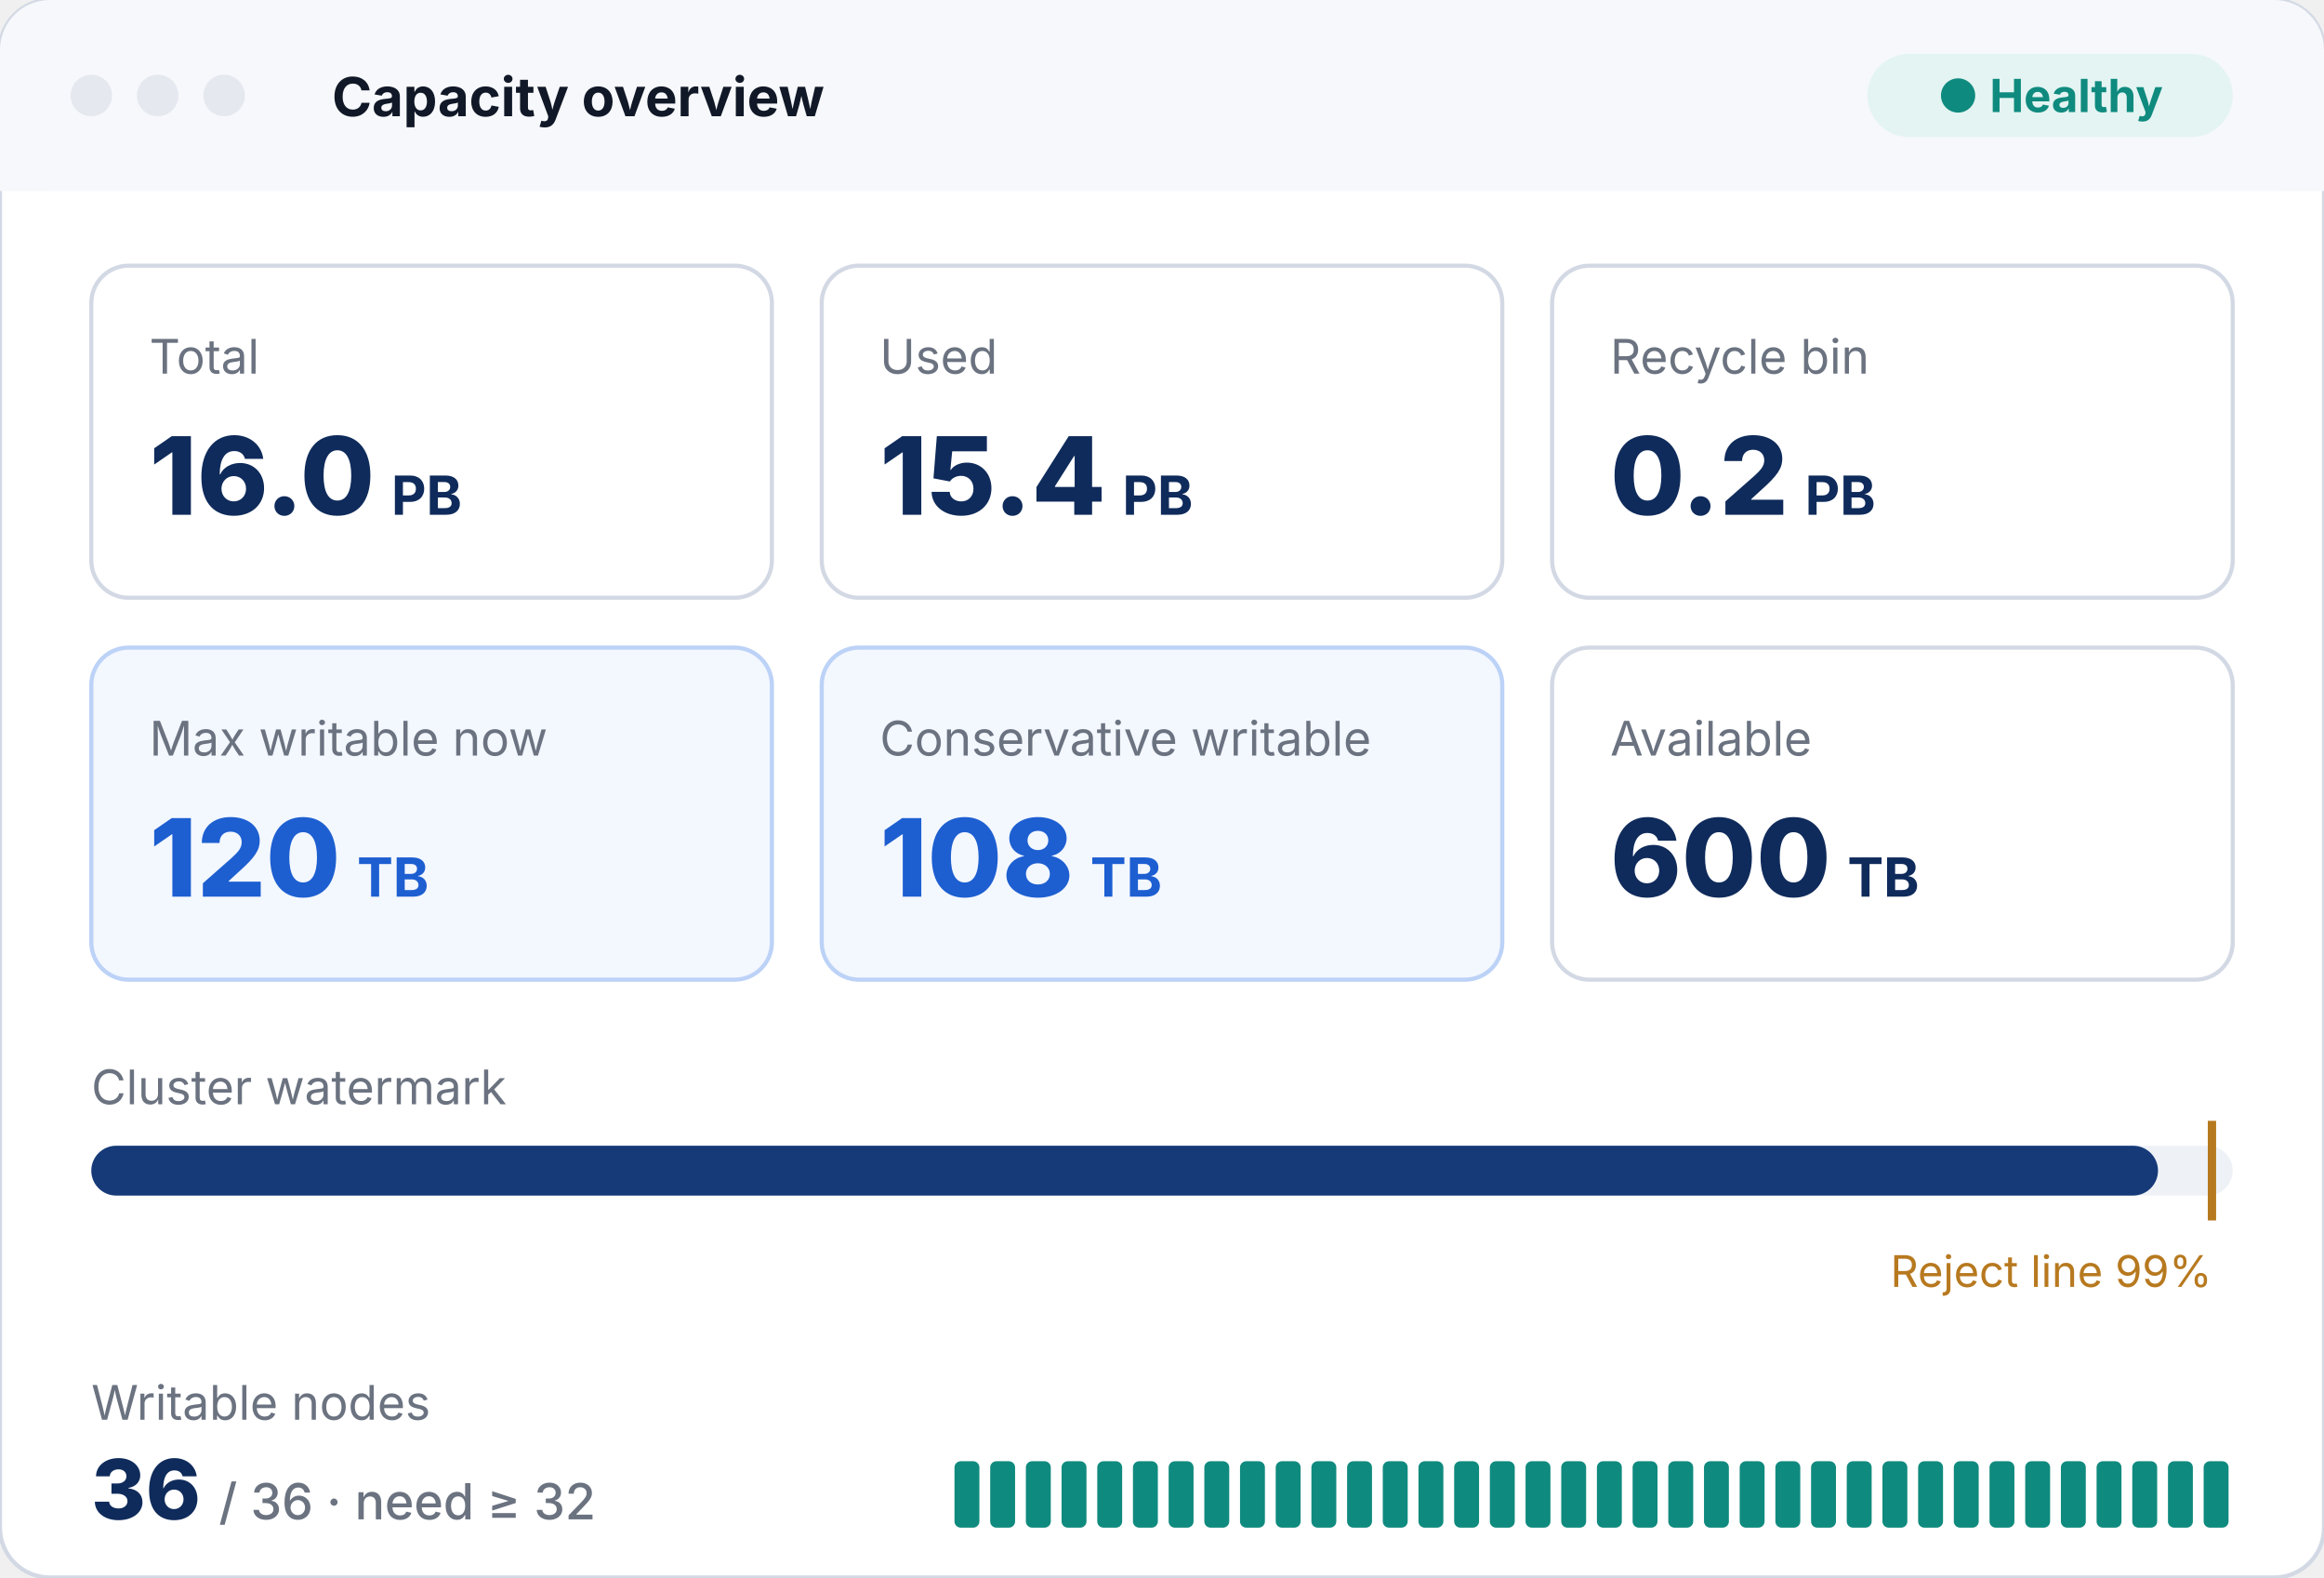
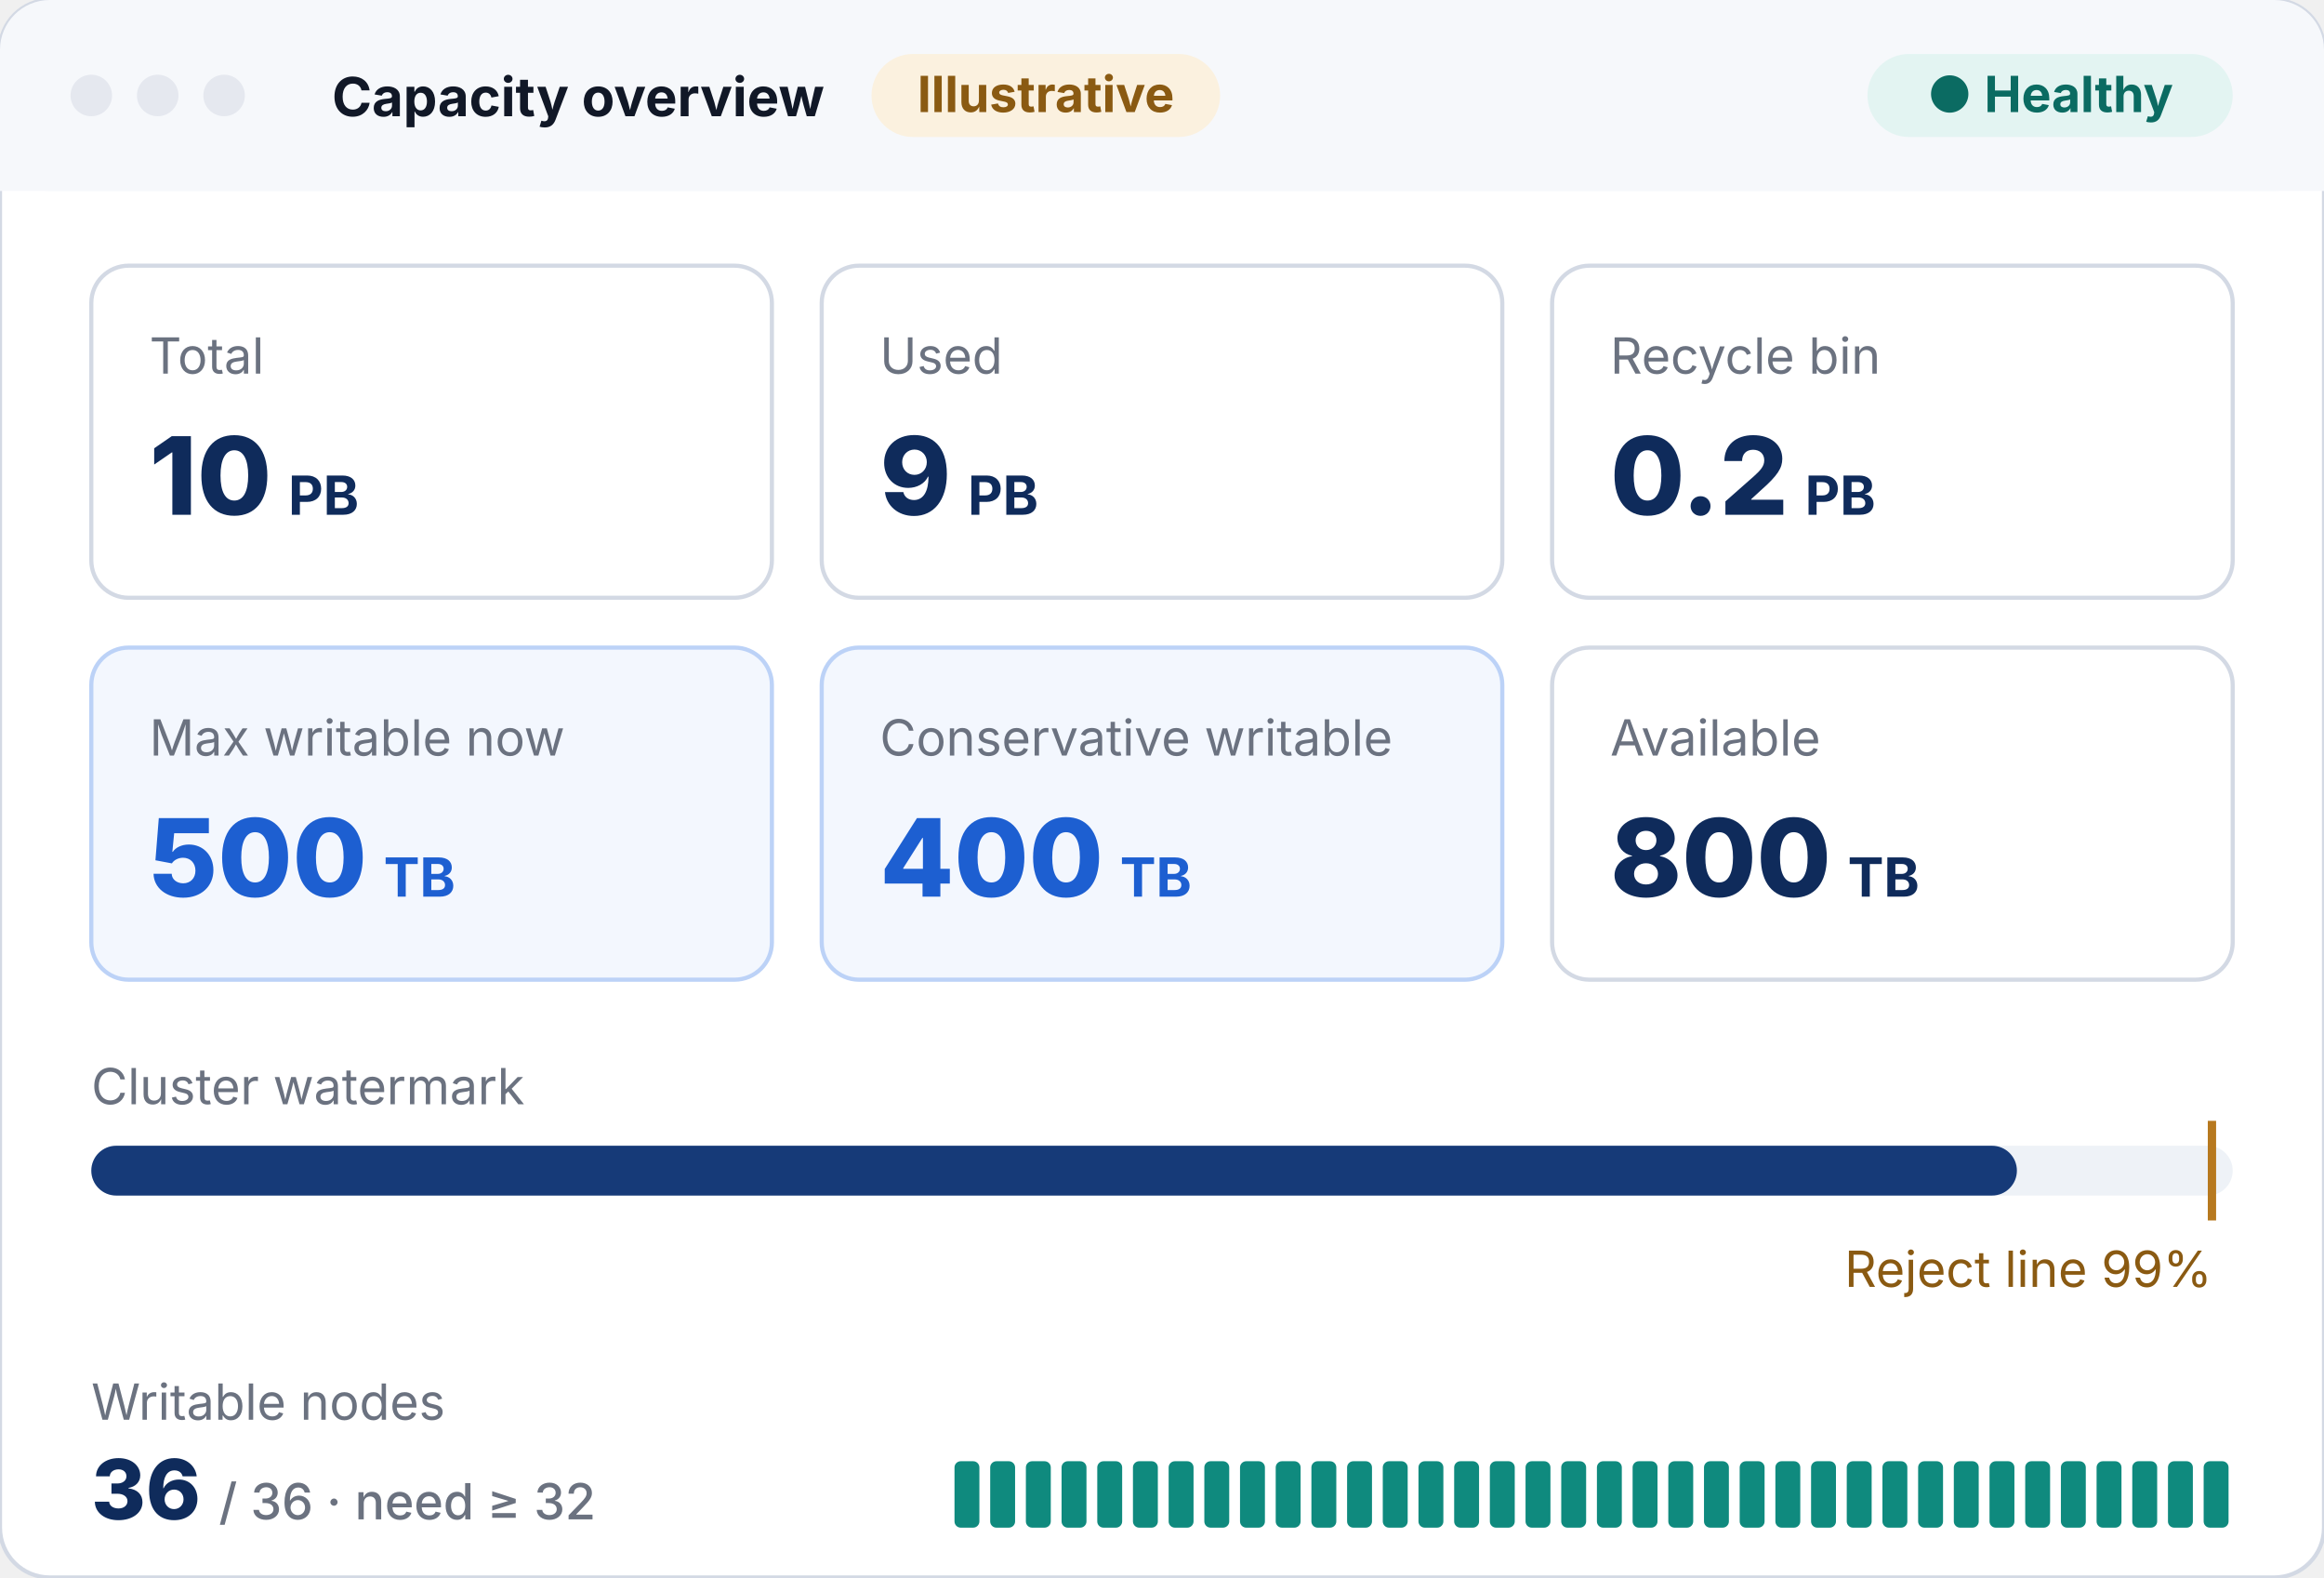
<svg xmlns="http://www.w3.org/2000/svg" viewBox="0 0 560 380" font-family="-apple-system, BlinkMacSystemFont, 'Segoe UI', 'PingFang SC', 'Microsoft YaHei', sans-serif">
  <defs>
    <marker id="ah" viewBox="0 0 10 10" refX="9" refY="5" markerWidth="7" markerHeight="7" orient="auto-start-reverse">
      <path d="M0 0 L10 5 L0 10 z" fill="#9fb1cf" />
    </marker>
  </defs>
  <rect x="0" y="0" width="560" height="380" rx="12" fill="#fff" stroke="#d3d9e4" />
  <rect x="0" y="0" width="560" height="46" rx="12" fill="#f6f8fb" />
  <rect x="0" y="34" width="560" height="12" fill="#f6f8fb" />
  <circle cx="22" cy="23" r="5" fill="#e5e8ef" />
  <circle cx="38" cy="23" r="5" fill="#e5e8ef" />
  <circle cx="54" cy="23" r="5" fill="#e5e8ef" />
  <text x="80" y="28" font-size="13" font-weight="700" fill="#111827">Capacity overview</text>
  <rect x="450" y="13" width="88" height="20" rx="10" fill="#e3f4f2" />
-   <text x="494" y="27" font-size="11" fill="#0f8a7e" text-anchor="middle" font-weight="700">● Healthy</text>
+   <text x="494" y="27" font-size="12" fill="#0b6b62" text-anchor="middle" font-weight="700">● Healthy</text>
+   <rect x="210" y="13" width="84" height="20" rx="10" fill="#fbf1df" />
+   <text x="252.0" y="27" font-size="12" fill="#8a5a12" text-anchor="middle" font-weight="700">Illustrative</text>
  <rect x="22" y="64" width="164" height="80" rx="9" fill="#fff" stroke="#d3d9e4" />
-   <text x="36" y="90" font-size="11.5" fill="#6b7280">Total</text>
-   <text x="36" y="124" font-size="26" font-weight="800" fill="#0f2b5b">16.0<tspan font-size="13" font-weight="700" dx="4">PB</tspan>
+   <text x="36" y="90" font-size="12" fill="#6b7280">Total</text>
+   <text x="36" y="124" font-size="26" font-weight="800" fill="#0f2b5b">10<tspan font-size="13" font-weight="700" dx="4">PB</tspan>
  </text>
  <rect x="198" y="64" width="164" height="80" rx="9" fill="#fff" stroke="#d3d9e4" />
-   <text x="212" y="90" font-size="11.5" fill="#6b7280">Used</text>
-   <text x="212" y="124" font-size="26" font-weight="800" fill="#0f2b5b">15.4<tspan font-size="13" font-weight="700" dx="4">PB</tspan>
+   <text x="212" y="90" font-size="12" fill="#6b7280">Used</text>
+   <text x="212" y="124" font-size="26" font-weight="800" fill="#0f2b5b">9<tspan font-size="13" font-weight="700" dx="4">PB</tspan>
  </text>
  <rect x="374" y="64" width="164" height="80" rx="9" fill="#fff" stroke="#d3d9e4" />
-   <text x="388" y="90" font-size="11.5" fill="#6b7280">Recycle bin</text>
+   <text x="388" y="90" font-size="12" fill="#6b7280">Recycle bin</text>
  <text x="388" y="124" font-size="26" font-weight="800" fill="#0f2b5b">0.2<tspan font-size="13" font-weight="700" dx="4">PB</tspan>
  </text>
  <rect x="22" y="156" width="164" height="80" rx="9" fill="#f3f7fe" stroke="#bcd2f7" />
-   <text x="36" y="182" font-size="11.5" fill="#6b7280">Max writable now</text>
-   <text x="36" y="216" font-size="26" font-weight="800" fill="#1d5fd1">120<tspan font-size="13" font-weight="700" dx="4">TB</tspan>
+   <text x="36" y="182" font-size="12" fill="#6b7280">Max writable now</text>
+   <text x="36" y="216" font-size="26" font-weight="800" fill="#1d5fd1">500<tspan font-size="13" font-weight="700" dx="4">TB</tspan>
  </text>
  <rect x="198" y="156" width="164" height="80" rx="9" fill="#f3f7fe" stroke="#bcd2f7" />
-   <text x="212" y="182" font-size="11.5" fill="#6b7280">Conservative writable</text>
-   <text x="212" y="216" font-size="26" font-weight="800" fill="#1d5fd1">108<tspan font-size="13" font-weight="700" dx="4">TB</tspan>
+   <text x="212" y="182" font-size="12" fill="#6b7280">Conservative writable</text>
+   <text x="212" y="216" font-size="26" font-weight="800" fill="#1d5fd1">400<tspan font-size="13" font-weight="700" dx="4">TB</tspan>
  </text>
  <rect x="374" y="156" width="164" height="80" rx="9" fill="#fff" stroke="#d3d9e4" />
-   <text x="388" y="182" font-size="11.5" fill="#6b7280">Available</text>
-   <text x="388" y="216" font-size="26" font-weight="800" fill="#0f2b5b">600<tspan font-size="13" font-weight="700" dx="4">TB</tspan>
+   <text x="388" y="182" font-size="12" fill="#6b7280">Available</text>
+   <text x="388" y="216" font-size="26" font-weight="800" fill="#0f2b5b">800<tspan font-size="13" font-weight="700" dx="4">TB</tspan>
  </text>
-   <text x="22" y="266" font-size="11.5" fill="#6b7280">Cluster watermark</text>
+   <text x="22" y="266" font-size="12" fill="#6b7280">Cluster watermark</text>
  <rect x="22" y="276" width="516" height="12" rx="6" fill="#eef2f7" />
-   <rect x="22" y="276" width="498" height="12" rx="6" fill="#163a78" />
+   <rect x="22" y="276" width="464" height="12" rx="6" fill="#163a78" />
  <line x1="533" y1="270" x2="533" y2="294" stroke="#b7791f" stroke-width="2" />
-   <text x="533" y="310" font-size="10.5" fill="#b7791f" text-anchor="end">Reject line 99%</text>
-   <text x="22" y="342" font-size="11.5" fill="#6b7280">Writable nodes</text>
+   <text x="533" y="310" font-size="12" fill="#8a5a12" text-anchor="end">Reject line 99%</text>
+   <text x="22" y="342" font-size="12" fill="#6b7280">Writable nodes</text>
  <text x="22" y="366" font-size="20" font-weight="800" fill="#0f2b5b">36 <tspan font-size="12" fill="#6b7280" font-weight="500">/ 36 · need ≥ 32</tspan>
  </text>
  <rect x="230.0" y="352" width="6" height="16" rx="1.5" fill="#0f8a7e" />
  <rect x="238.6" y="352" width="6" height="16" rx="1.5" fill="#0f8a7e" />
  <rect x="247.2" y="352" width="6" height="16" rx="1.5" fill="#0f8a7e" />
  <rect x="255.8" y="352" width="6" height="16" rx="1.5" fill="#0f8a7e" />
  <rect x="264.4" y="352" width="6" height="16" rx="1.5" fill="#0f8a7e" />
  <rect x="273.0" y="352" width="6" height="16" rx="1.5" fill="#0f8a7e" />
  <rect x="281.6" y="352" width="6" height="16" rx="1.5" fill="#0f8a7e" />
  <rect x="290.2" y="352" width="6" height="16" rx="1.5" fill="#0f8a7e" />
  <rect x="298.8" y="352" width="6" height="16" rx="1.5" fill="#0f8a7e" />
  <rect x="307.4" y="352" width="6" height="16" rx="1.5" fill="#0f8a7e" />
  <rect x="316.0" y="352" width="6" height="16" rx="1.5" fill="#0f8a7e" />
  <rect x="324.6" y="352" width="6" height="16" rx="1.5" fill="#0f8a7e" />
  <rect x="333.2" y="352" width="6" height="16" rx="1.5" fill="#0f8a7e" />
  <rect x="341.8" y="352" width="6" height="16" rx="1.5" fill="#0f8a7e" />
  <rect x="350.4" y="352" width="6" height="16" rx="1.5" fill="#0f8a7e" />
  <rect x="359.0" y="352" width="6" height="16" rx="1.5" fill="#0f8a7e" />
  <rect x="367.6" y="352" width="6" height="16" rx="1.5" fill="#0f8a7e" />
  <rect x="376.2" y="352" width="6" height="16" rx="1.5" fill="#0f8a7e" />
  <rect x="384.8" y="352" width="6" height="16" rx="1.5" fill="#0f8a7e" />
  <rect x="393.4" y="352" width="6" height="16" rx="1.5" fill="#0f8a7e" />
  <rect x="402.0" y="352" width="6" height="16" rx="1.5" fill="#0f8a7e" />
  <rect x="410.6" y="352" width="6" height="16" rx="1.5" fill="#0f8a7e" />
  <rect x="419.2" y="352" width="6" height="16" rx="1.5" fill="#0f8a7e" />
  <rect x="427.8" y="352" width="6" height="16" rx="1.5" fill="#0f8a7e" />
  <rect x="436.4" y="352" width="6" height="16" rx="1.5" fill="#0f8a7e" />
  <rect x="445.0" y="352" width="6" height="16" rx="1.5" fill="#0f8a7e" />
  <rect x="453.6" y="352" width="6" height="16" rx="1.5" fill="#0f8a7e" />
  <rect x="462.2" y="352" width="6" height="16" rx="1.5" fill="#0f8a7e" />
  <rect x="470.8" y="352" width="6" height="16" rx="1.5" fill="#0f8a7e" />
  <rect x="479.4" y="352" width="6" height="16" rx="1.5" fill="#0f8a7e" />
  <rect x="488.0" y="352" width="6" height="16" rx="1.5" fill="#0f8a7e" />
  <rect x="496.6" y="352" width="6" height="16" rx="1.5" fill="#0f8a7e" />
  <rect x="505.2" y="352" width="6" height="16" rx="1.5" fill="#0f8a7e" />
  <rect x="513.8" y="352" width="6" height="16" rx="1.5" fill="#0f8a7e" />
  <rect x="522.4" y="352" width="6" height="16" rx="1.5" fill="#0f8a7e" />
  <rect x="531.0" y="352" width="6" height="16" rx="1.5" fill="#0f8a7e" />
</svg>
